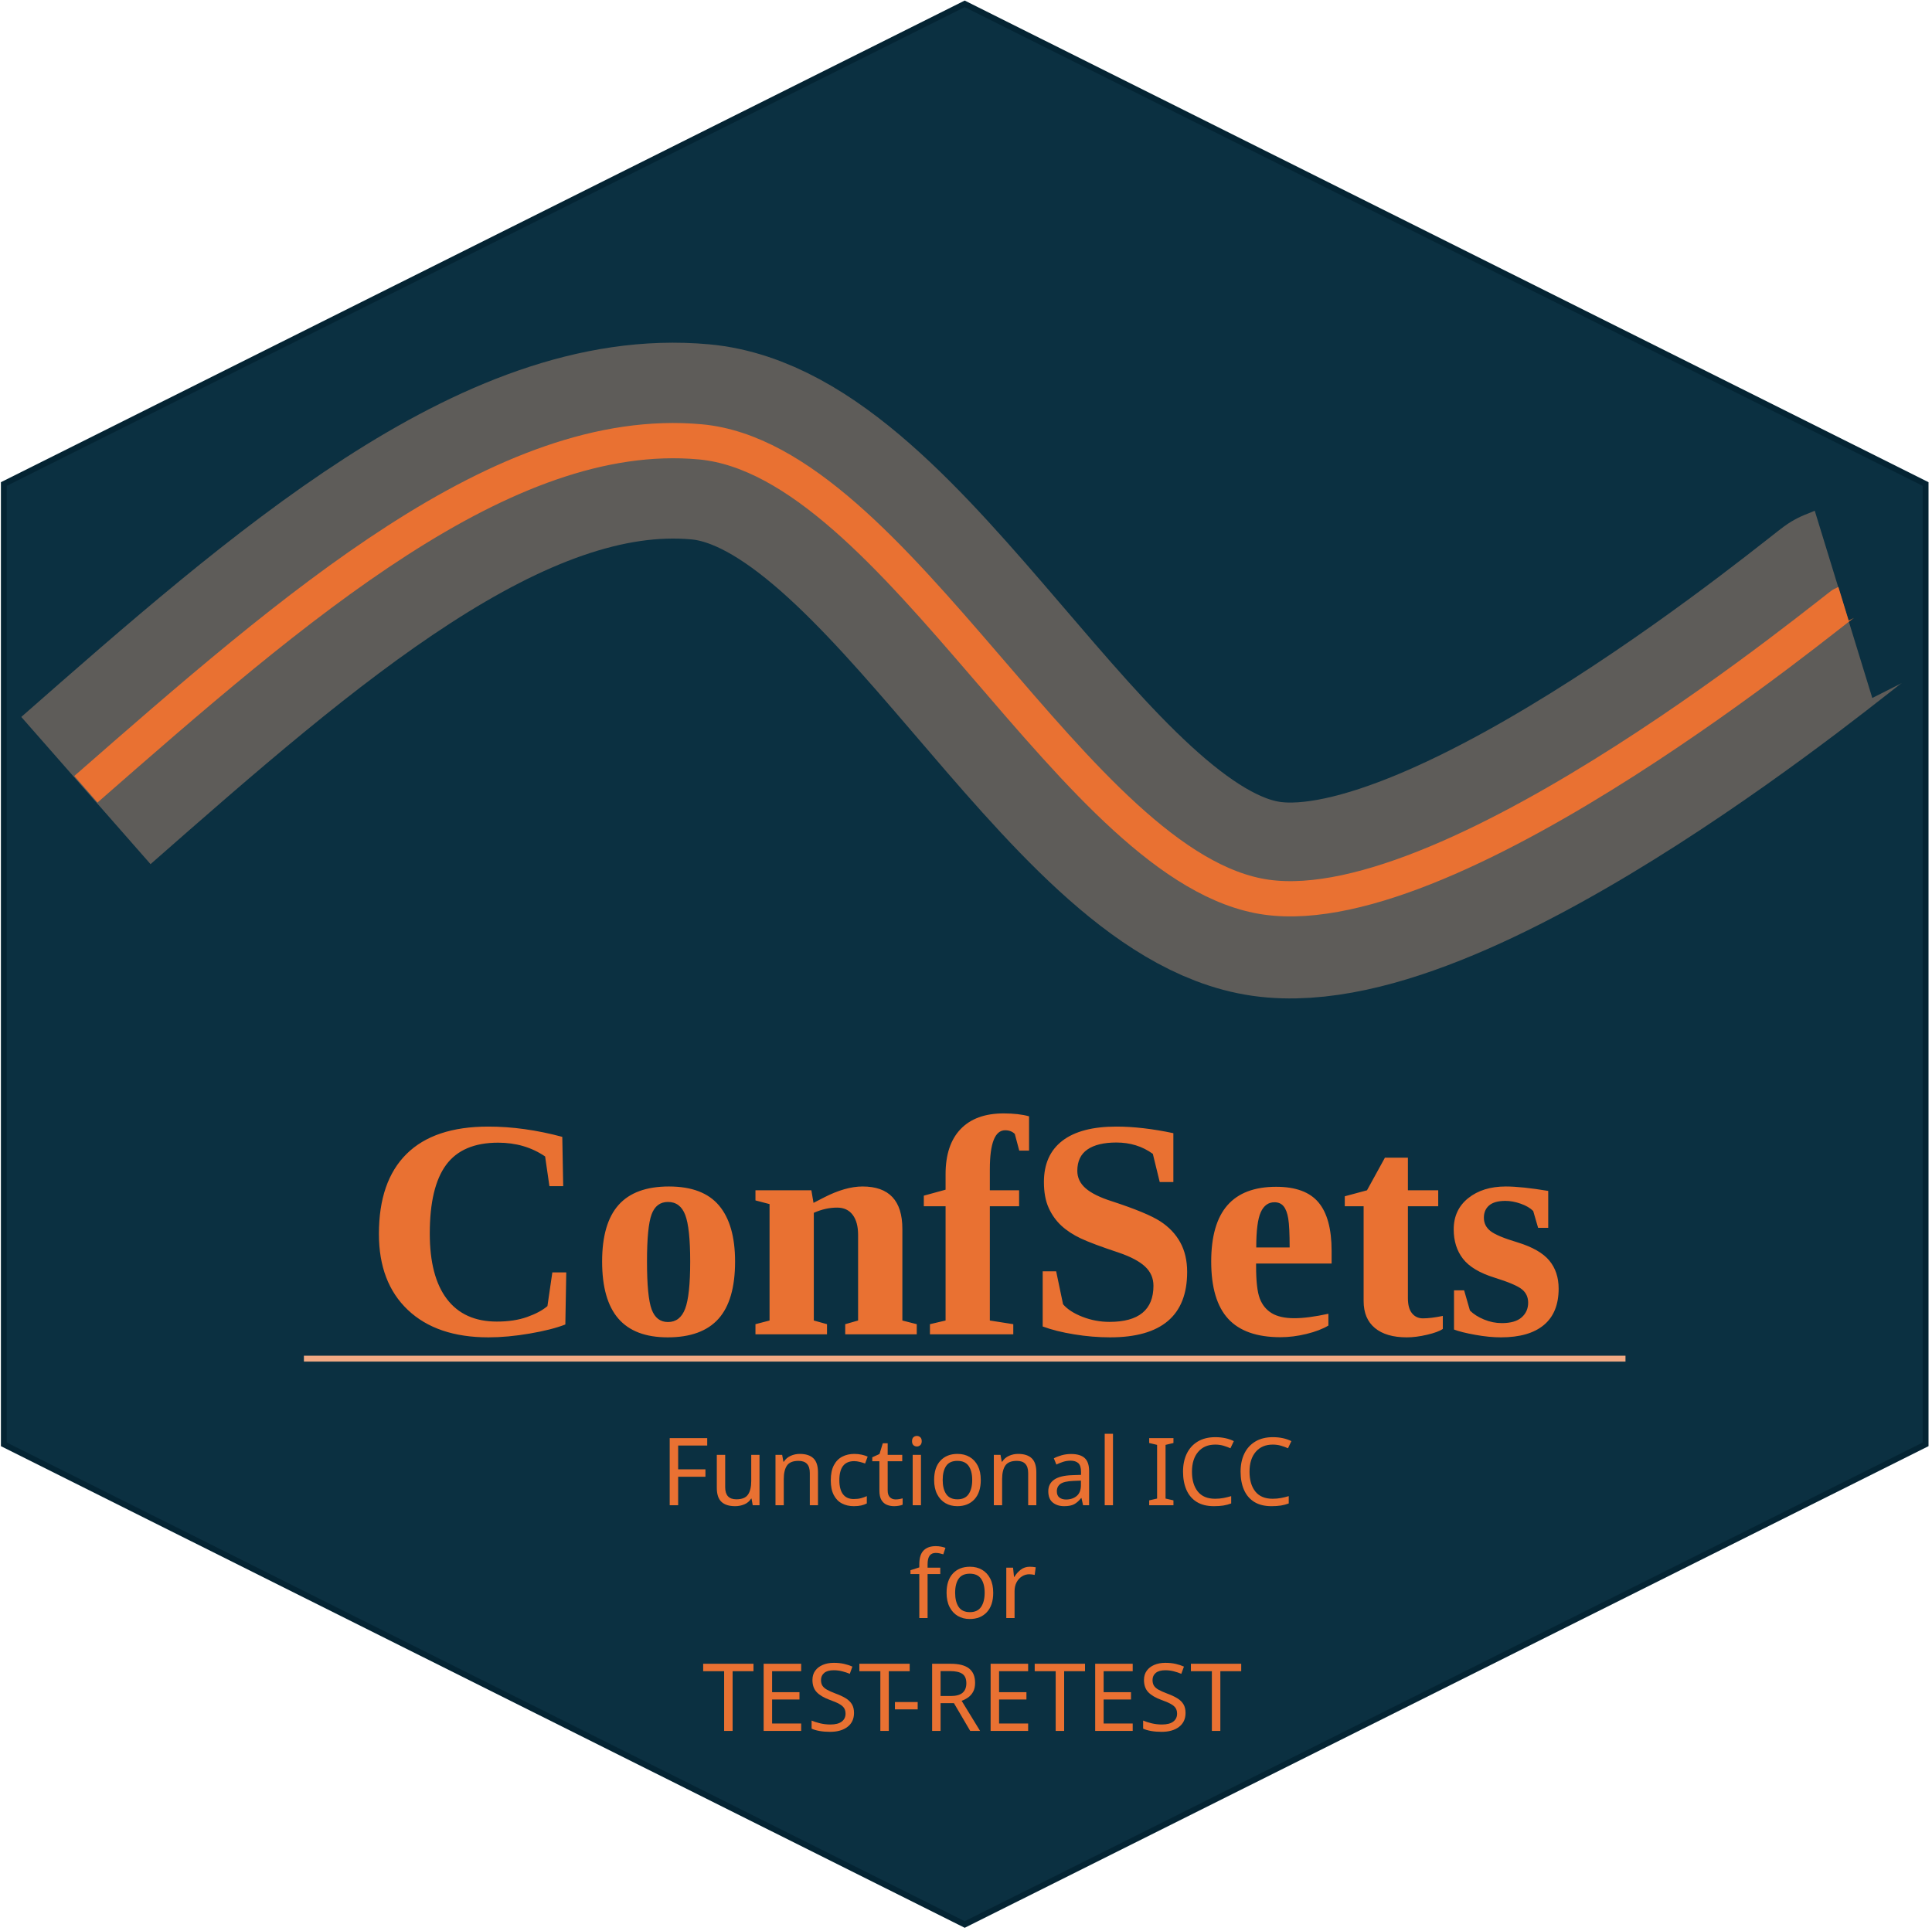
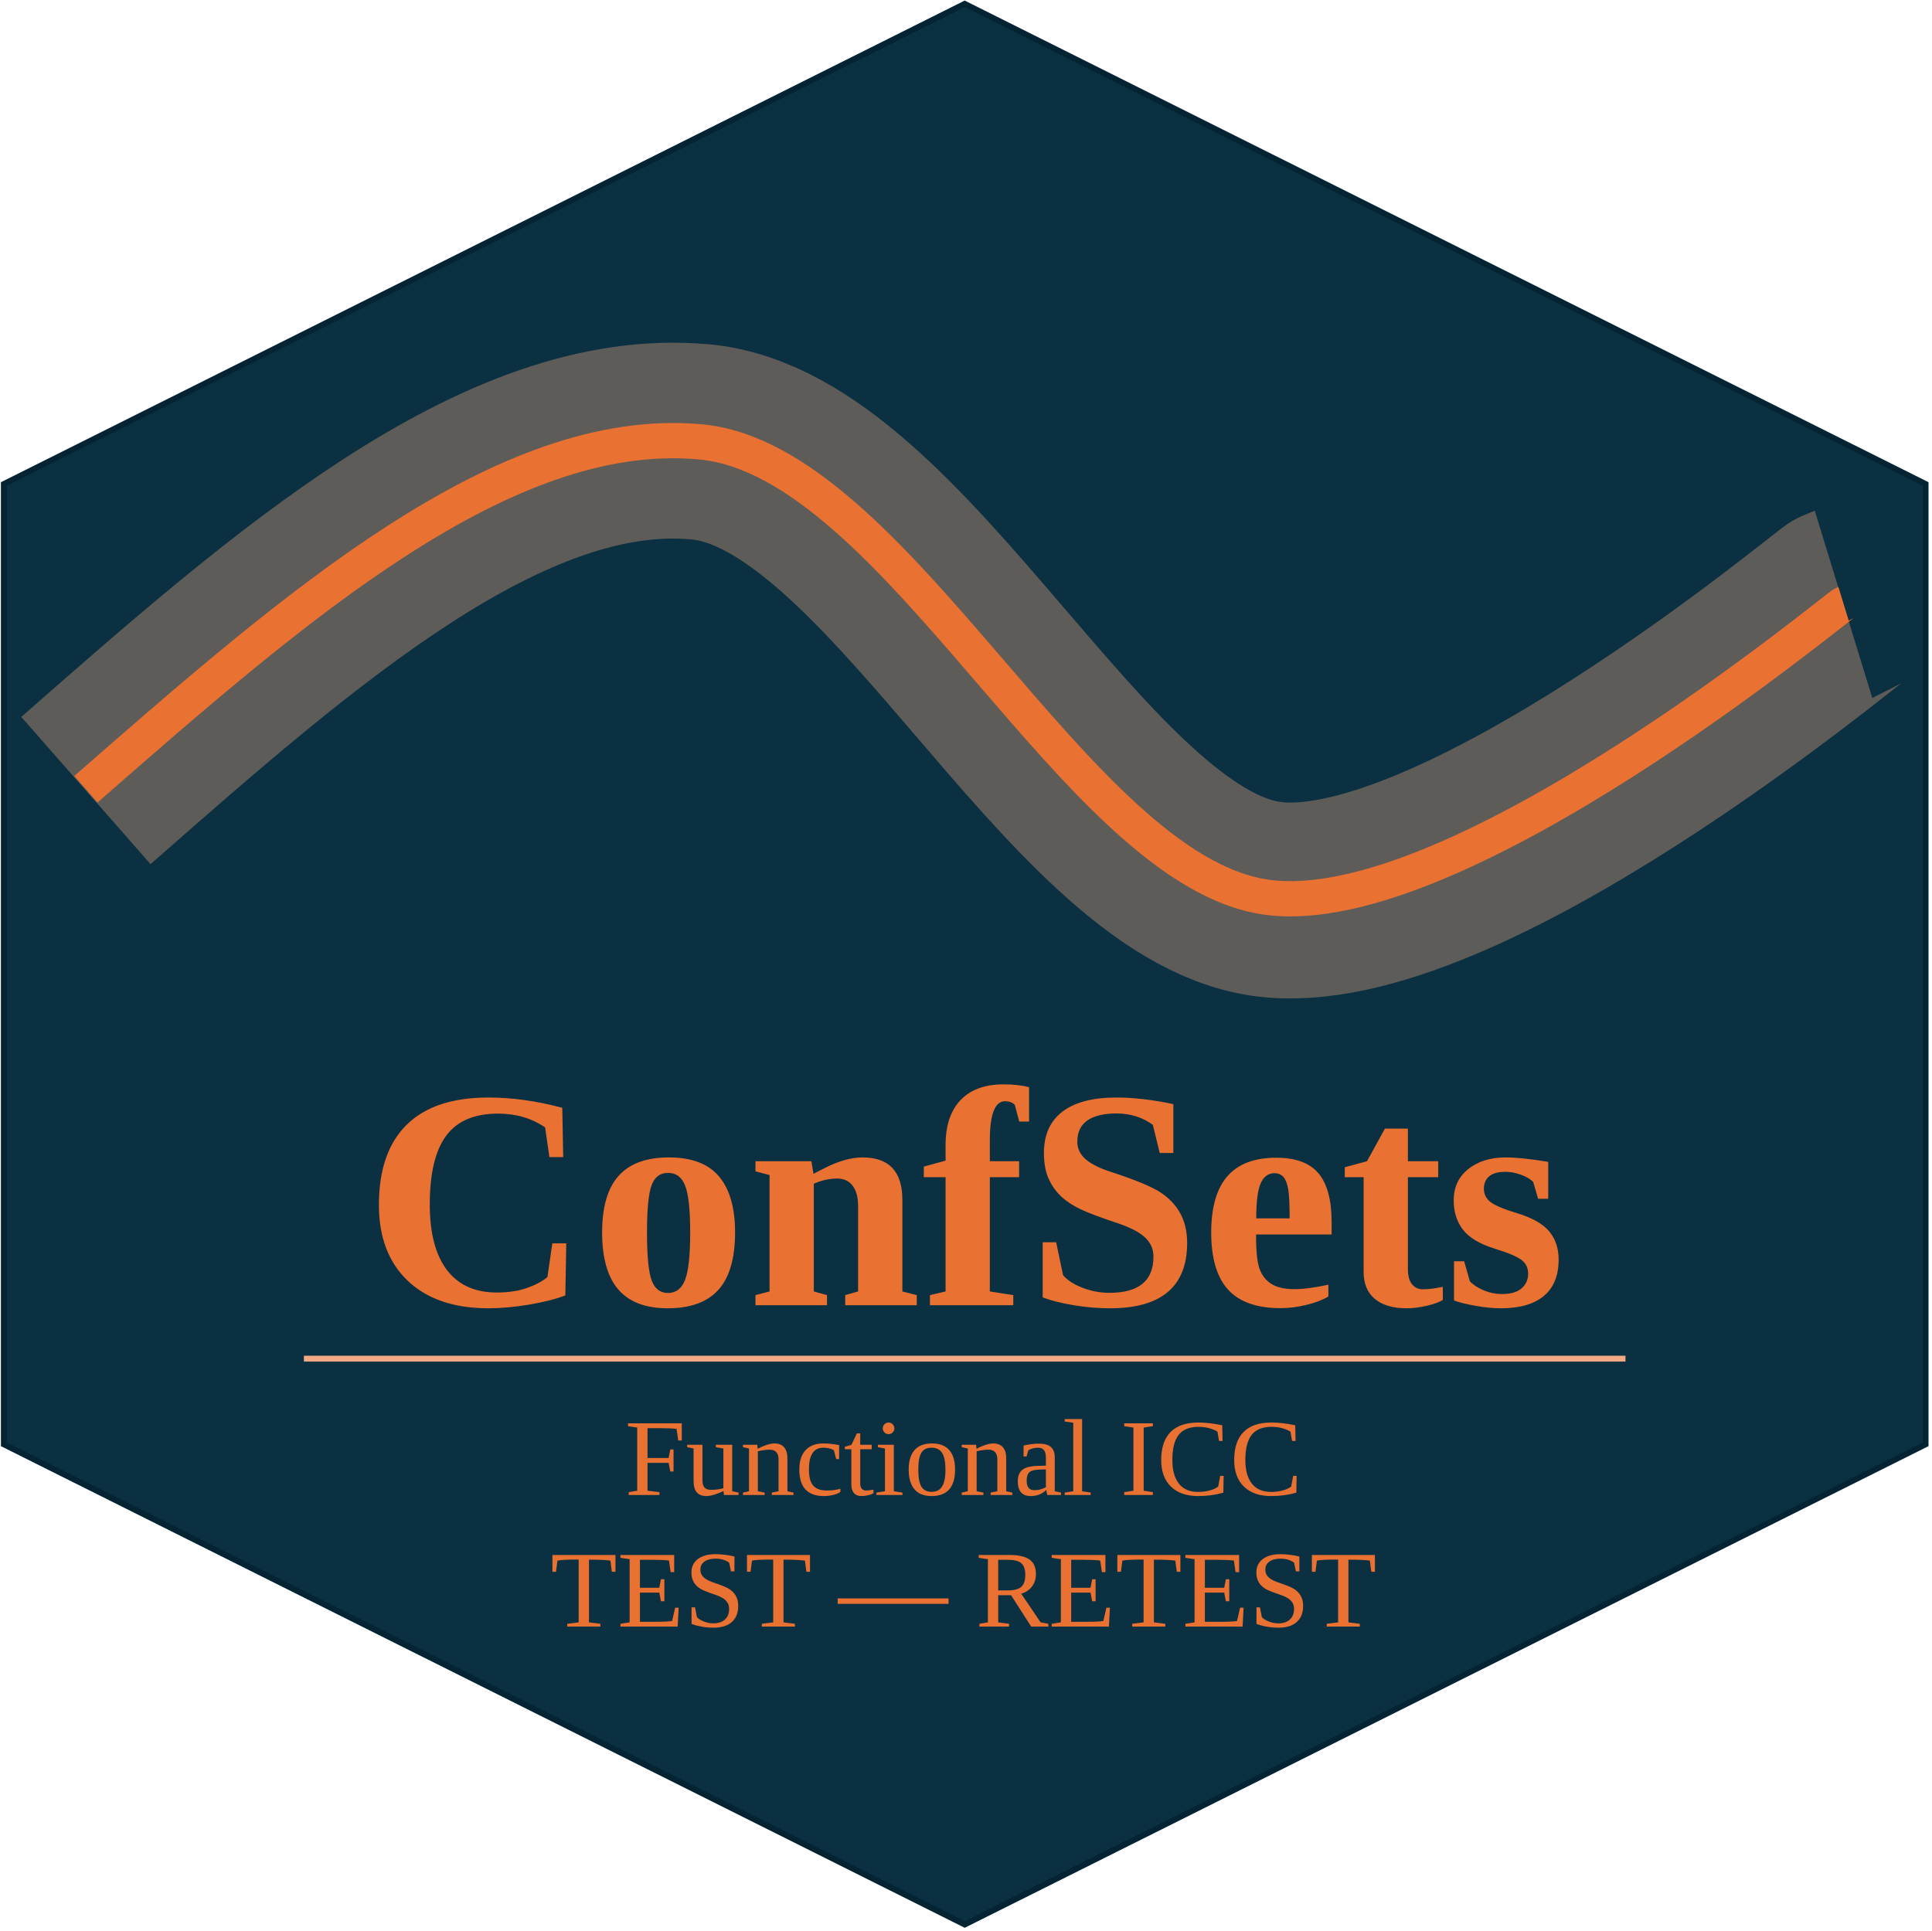
<svg xmlns="http://www.w3.org/2000/svg" width="2260" height="2259" xml:space="preserve" overflow="hidden">
  <g transform="translate(-1072 -110)">
    <g>
      <path d="M2200.5 114.5 3324.5 676.249 3324.5 1799.75 2200.5 2361.5 1076.5 1799.75 1076.5 676.249Z" stroke="#042433" stroke-width="6.875" stroke-linecap="butt" stroke-linejoin="miter" stroke-miterlimit="8" stroke-opacity="1" fill="#0B3041" fill-rule="evenodd" fill-opacity="1" />
      <path d="M1172.5 1034.86C1416.8 820.342 1661.09 605.82 1891.23 626.942 2121.37 648.064 2330.45 1129.91 2553.33 1161.6 2776.21 1193.28 3222.81 818.79 3228.5 817.042" stroke="#F2AA84" stroke-width="229.167" stroke-linecap="butt" stroke-linejoin="miter" stroke-miterlimit="8" stroke-opacity="0.361" fill="none" fill-rule="evenodd" />
      <path d="M1172.5 1033.34C1416.8 819.617 1661.09 605.893 1891.23 626.936 2121.37 647.98 2330.45 1128.04 2553.33 1159.6 2776.21 1191.17 3222.81 818.071 3228.5 816.33" stroke="#E97132" stroke-width="41.25" stroke-linecap="butt" stroke-linejoin="miter" stroke-miterlimit="8" stroke-opacity="1" fill="none" fill-rule="evenodd" />
-       <text fill="#E97132" fill-opacity="1" font-family="Times New Roman,Times New Roman_MSFontService,sans-serif" font-style="normal" font-variant="normal" font-weight="700" font-stretch="normal" font-size="367" text-anchor="start" direction="ltr" writing-mode="lr-tb" unicode-bidi="normal" text-decoration="none" transform="matrix(1 0 0 1 1497.32 1671)">ConfSets</text>
-       <text fill="#E97132" fill-opacity="1" font-family="Aptos,Aptos_MSFontService,sans-serif" font-style="normal" font-variant="normal" font-weight="400" font-stretch="normal" font-size="110" text-anchor="start" direction="ltr" writing-mode="lr-tb" unicode-bidi="normal" text-decoration="none" transform="matrix(1 0 0 1 1844.73 1871)">Functional ICC</text>
-       <text fill="#E97132" fill-opacity="1" font-family="Aptos,Aptos_MSFontService,sans-serif" font-style="normal" font-variant="normal" font-weight="400" font-stretch="normal" font-size="110" text-anchor="start" direction="ltr" writing-mode="lr-tb" unicode-bidi="normal" text-decoration="none" transform="matrix(1 0 0 1 2135.39 2003)">for</text>
-       <text fill="#E97132" fill-opacity="1" font-family="Aptos,Aptos_MSFontService,sans-serif" font-style="normal" font-variant="normal" font-weight="400" font-stretch="normal" font-size="110" text-anchor="start" direction="ltr" writing-mode="lr-tb" unicode-bidi="normal" text-decoration="none" transform="matrix(1 0 0 1 1893.46 2135)">TEST</text>
-       <text fill="#E97132" fill-opacity="1" font-family="Aptos,Aptos_MSFontService,sans-serif" font-style="normal" font-variant="normal" font-weight="400" font-stretch="normal" font-size="110" text-anchor="start" direction="ltr" writing-mode="lr-tb" unicode-bidi="normal" text-decoration="none" transform="matrix(1 0 0 1 2114.46 2135)">-</text>
-       <text fill="#E97132" fill-opacity="1" font-family="Aptos,Aptos_MSFontService,sans-serif" font-style="normal" font-variant="normal" font-weight="400" font-stretch="normal" font-size="110" text-anchor="start" direction="ltr" writing-mode="lr-tb" unicode-bidi="normal" text-decoration="none" transform="matrix(1 0 0 1 2151.7 2135)">RETEST</text>
+       <text fill="#E97132" fill-opacity="1" font-family="Times New Roman,Times New Roman_MSFontService,sans-serif" font-style="normal" font-variant="normal" font-weight="700" font-stretch="normal" font-size="367" text-anchor="start" direction="ltr" writing-mode="lr-tb" unicode-bidi="normal" text-decoration="none" transform="matrix(1 0 0 1 1497.32 1637)">ConfSets</text>
+       <text fill="#E97132" fill-opacity="1" font-family="Times New Roman,Times New Roman_MSFontService,sans-serif" font-style="normal" font-variant="normal" font-weight="400" font-stretch="normal" font-size="128" text-anchor="start" direction="ltr" writing-mode="lr-tb" unicode-bidi="normal" text-decoration="none" transform="matrix(1 0 0 1 1802.96 1859)">Functional ICC</text>
+       <text fill="#E97132" fill-opacity="1" font-family="Times New Roman,Times New Roman_MSFontService,sans-serif" font-style="normal" font-variant="normal" font-weight="400" font-stretch="normal" font-size="128" text-anchor="start" direction="ltr" writing-mode="lr-tb" unicode-bidi="normal" text-decoration="none" transform="matrix(1 0 0 1 1715.9 2013)">TEST </text>
+       <text fill="#E97132" fill-opacity="1" font-family="Times New Roman,Times New Roman_MSFontService,sans-serif" font-style="normal" font-variant="normal" font-weight="400" font-stretch="normal" font-size="128" text-anchor="start" direction="ltr" writing-mode="lr-tb" unicode-bidi="normal" text-decoration="none" transform="matrix(1 0 0 1 2052.75 2013)">—</text>
+       <text fill="#E97132" fill-opacity="1" font-family="Times New Roman,Times New Roman_MSFontService,sans-serif" font-style="normal" font-variant="normal" font-weight="400" font-stretch="normal" font-size="128" text-anchor="start" direction="ltr" writing-mode="lr-tb" unicode-bidi="normal" text-decoration="none" transform="matrix(1 0 0 1 2213.17 2013)">RETEST</text>
      <path d="M1427.5 1699.5 2973.45 1699.5" stroke="#F2AA84" stroke-width="6.875" stroke-linecap="butt" stroke-linejoin="miter" stroke-miterlimit="8" stroke-opacity="1" fill="none" fill-rule="evenodd" />
    </g>
  </g>
</svg>
